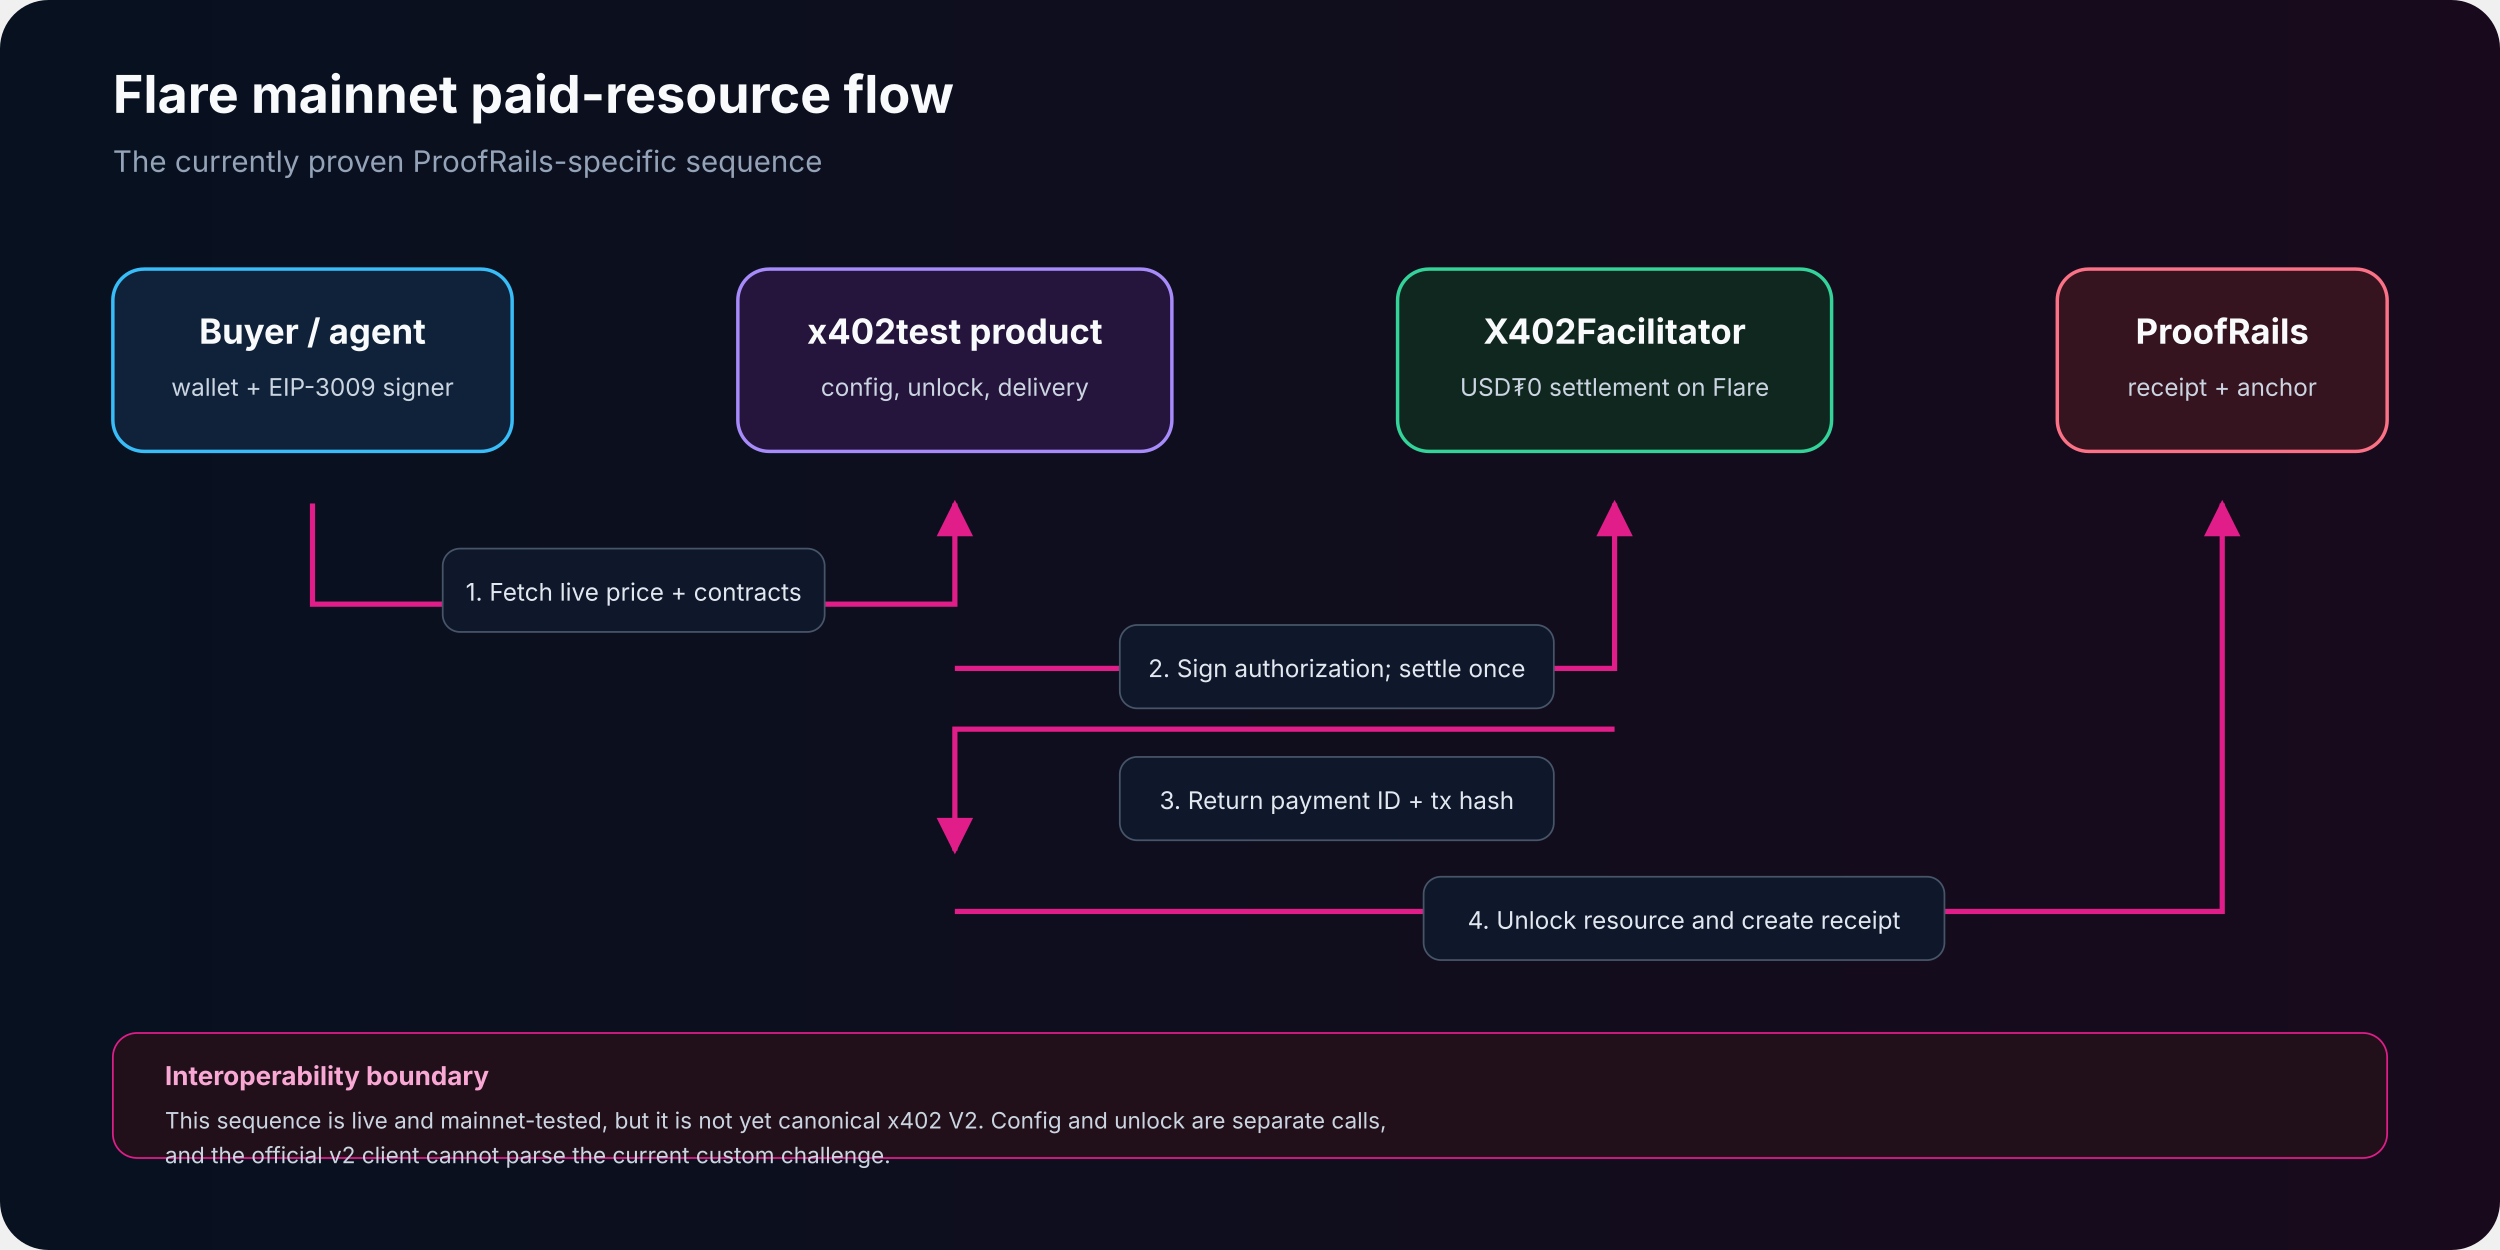
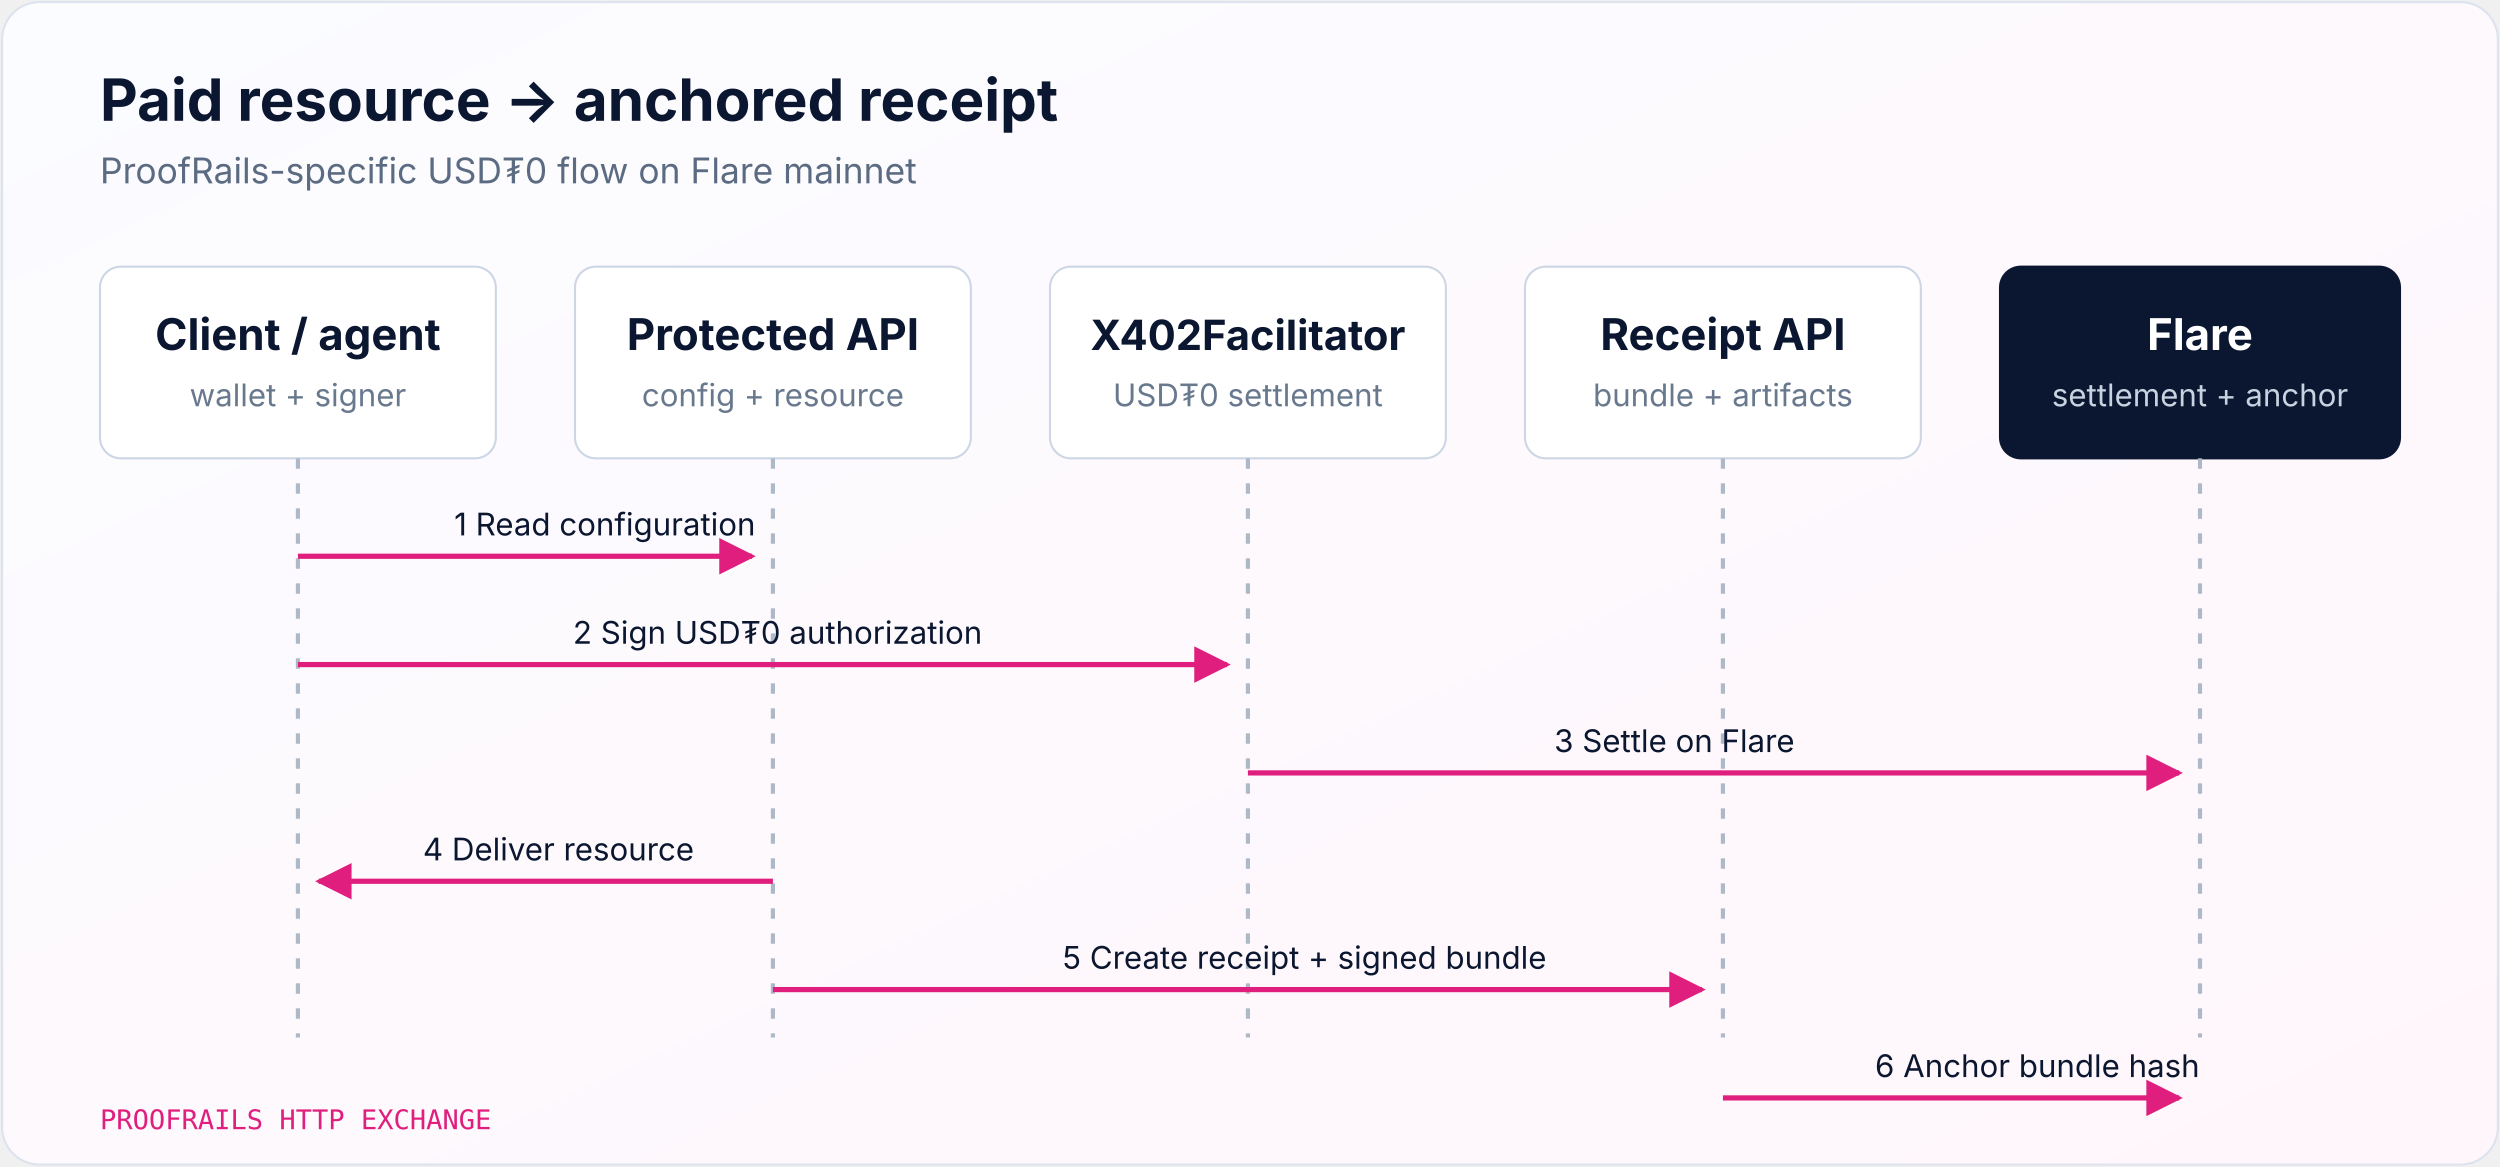
- <svg xmlns="http://www.w3.org/2000/svg" viewBox="0 0 1440 720" role="img" aria-labelledby="title desc">
+ <svg xmlns="http://www.w3.org/2000/svg" viewBox="0 0 1200 560" role="img" aria-labelledby="title desc">
  <defs>
-     <linearGradient id="bg">
-       <stop stop-color="#07111f" />
-       <stop offset="1" stop-color="#180a1c" />
+     <linearGradient id="wash" x1="0" y1="0" x2="1" y2="1">
+       <stop stop-color="#fbfcff" />
+       <stop offset="1" stop-color="#fff6fb" />
    </linearGradient>
-     <marker id="a" viewBox="0 0 10 10" refX="9" refY="5" markerWidth="7" markerHeight="7" orient="auto">
-       <path d="M0 0l10 5-10 5z" fill="#e11d8a" />
+     <marker id="arrow" viewBox="0 0 10 10" refX="9" refY="5" markerWidth="7" markerHeight="7" orient="auto">
+       <path d="M0 0l10 5-10 5z" fill="#df1e7d" />
    </marker>
  </defs>
-   <rect width="1440" height="720" rx="28" fill="url(#bg)" />
-   <text x="65" y="65" fill="#f8fafc" font-family="Inter,Arial" font-size="30" font-weight="700">Flare mainnet paid-resource flow</text>
-   <text x="65" y="99" fill="#94a3b8" font-family="Inter,Arial" font-size="17">The currently proven ProofRails-specific sequence</text>
-   <g font-family="Inter,Arial">
-     <g stroke-width="2">
-       <rect x="65" y="155" width="230" height="105" rx="18" fill="#10223a" stroke="#38bdf8" />
-       <text x="180" y="198" fill="#f8fafc" text-anchor="middle" font-size="20" font-weight="700">Buyer / agent</text>
-       <text x="180" y="228" fill="#cbd5e1" text-anchor="middle" font-size="14">wallet + EIP-3009 signer</text>
-       <rect x="425" y="155" width="250" height="105" rx="18" fill="#25143b" stroke="#a78bfa" />
-       <text x="550" y="198" fill="#f8fafc" text-anchor="middle" font-size="20" font-weight="700">x402test product</text>
-       <text x="550" y="228" fill="#cbd5e1" text-anchor="middle" font-size="14">config, unlock, delivery</text>
-       <rect x="805" y="155" width="250" height="105" rx="18" fill="#10271f" stroke="#34d399" />
-       <text x="930" y="198" fill="#f8fafc" text-anchor="middle" font-size="20" font-weight="700">X402Facilitator</text>
-       <text x="930" y="228" fill="#cbd5e1" text-anchor="middle" font-size="14">USD₮0 settlement on Flare</text>
-       <rect x="1185" y="155" width="190" height="105" rx="18" fill="#35131f" stroke="#fb7185" />
-       <text x="1280" y="198" fill="#f8fafc" text-anchor="middle" font-size="20" font-weight="700">ProofRails</text>
-       <text x="1280" y="228" fill="#cbd5e1" text-anchor="middle" font-size="14">receipt + anchor</text>
+   <rect x="1" y="1" width="1198" height="558" rx="18" fill="url(#wash)" stroke="#dce3ee" />
+   <g font-family="Inter,Arial,sans-serif">
+     <text x="48" y="58" fill="#0b1730" font-size="28" font-weight="650">Paid resource → anchored receipt</text>
+     <text x="48" y="88" fill="#5b6b82" font-size="17">ProofRails-specific USD₮0 flow on Flare mainnet</text>
+     <g>
+       <rect x="48" y="128" width="190" height="92" rx="10" fill="#fff" stroke="#cdd6e4" />
+       <text x="143" y="168" fill="#0b1730" text-anchor="middle" font-size="21" font-weight="650">Client / agent</text>
+       <text x="143" y="195" fill="#68788d" text-anchor="middle" font-size="15">wallet + signer</text>
+       <rect x="276" y="128" width="190" height="92" rx="10" fill="#fff" stroke="#cdd6e4" />
+       <text x="371" y="168" fill="#0b1730" text-anchor="middle" font-size="21" font-weight="650">Protected API</text>
+       <text x="371" y="195" fill="#68788d" text-anchor="middle" font-size="15">config + resource</text>
+       <rect x="504" y="128" width="190" height="92" rx="10" fill="#fff" stroke="#cdd6e4" />
+       <text x="599" y="168" fill="#0b1730" text-anchor="middle" font-size="20" font-weight="650">X402Facilitator</text>
+       <text x="599" y="195" fill="#68788d" text-anchor="middle" font-size="15">USD₮0 settlement</text>
+       <rect x="732" y="128" width="190" height="92" rx="10" fill="#fff" stroke="#cdd6e4" />
+       <text x="827" y="168" fill="#0b1730" text-anchor="middle" font-size="21" font-weight="650">Receipt API</text>
+       <text x="827" y="195" fill="#68788d" text-anchor="middle" font-size="15">bundle + artifacts</text>
+       <rect x="960" y="128" width="192" height="92" rx="10" fill="#0b1730" stroke="#0b1730" />
+       <text x="1056" y="168" fill="#fff" text-anchor="middle" font-size="21" font-weight="650">Flare</text>
+       <text x="1056" y="195" fill="#c8d2e1" text-anchor="middle" font-size="15">settlement + anchor</text>
    </g>
-     <g stroke="#e11d8a" stroke-width="3" fill="none" marker-end="url(#a)">
-       <path d="M180 290v58h370v-58" />
-       <path d="M550 385h380v-95" />
-       <path d="M930 420H550v70" />
-       <path d="M550 525h730v-235" />
+     <g fill="none" stroke="#aeb9c8" stroke-width="2">
+       <path d="M143 220v278M371 220v278M599 220v278M827 220v278M1056 220v278" stroke-dasharray="5 7" />
    </g>
-     <g fill="#0f172a" stroke="#475569">
-       <rect x="255" y="316" width="220" height="48" rx="10" />
-       <rect x="645" y="360" width="250" height="48" rx="10" />
-       <rect x="645" y="436" width="250" height="48" rx="10" />
-       <rect x="820" y="505" width="300" height="48" rx="10" />
+     <g fill="none" stroke="#df1e7d" stroke-width="2.5" marker-end="url(#arrow)">
+       <path d="M143 267h218" />
+       <path d="M143 319h446" />
+       <path d="M599 371h447" />
+       <path d="M371 423H153" />
+       <path d="M371 475h446" />
+       <path d="M827 527h219" />
    </g>
-     <g fill="#e2e8f0" font-size="14" text-anchor="middle">
-       <text x="365" y="346">1. Fetch live price + contracts</text>
-       <text x="770" y="390">2. Sign authorization; settle once</text>
-       <text x="770" y="466">3. Return payment ID + tx hash</text>
-       <text x="970" y="535">4. Unlock resource and create receipt</text>
+     <g font-size="15" fill="#0b1730">
+       <text x="218" y="257">1  Read configuration</text>
+       <text x="275" y="309">2  Sign USD₮0 authorization</text>
+       <text x="746" y="361">3  Settle on Flare</text>
+       <text x="203" y="413">4  Deliver resource</text>
+       <text x="510" y="465">5  Create receipt + signed bundle</text>
+       <text x="900" y="517">6  Anchor bundle hash</text>
    </g>
-     <rect x="65" y="595" width="1310" height="72" rx="14" fill="#21101a" stroke="#e11d8a" />
-     <text x="95" y="625" fill="#f9a8d4" font-size="15" font-weight="700">Interoperability boundary</text>
-     <text x="95" y="650" fill="#cbd5e1" font-size="13">This sequence is live and mainnet-tested, but it is not yet canonical x402 V2. Config and unlock are separate calls,</text>
-     <text x="95" y="670" fill="#cbd5e1" font-size="13">and the official v2 client cannot parse the current custom challenge.</text>
+     <g fill="#df1e7d" font-size="13" font-family="JetBrains Mono,monospace">
+       <text x="48" y="542">PROOFRAILS HTTP EXCHANGE</text>
+     </g>
  </g>
</svg>
